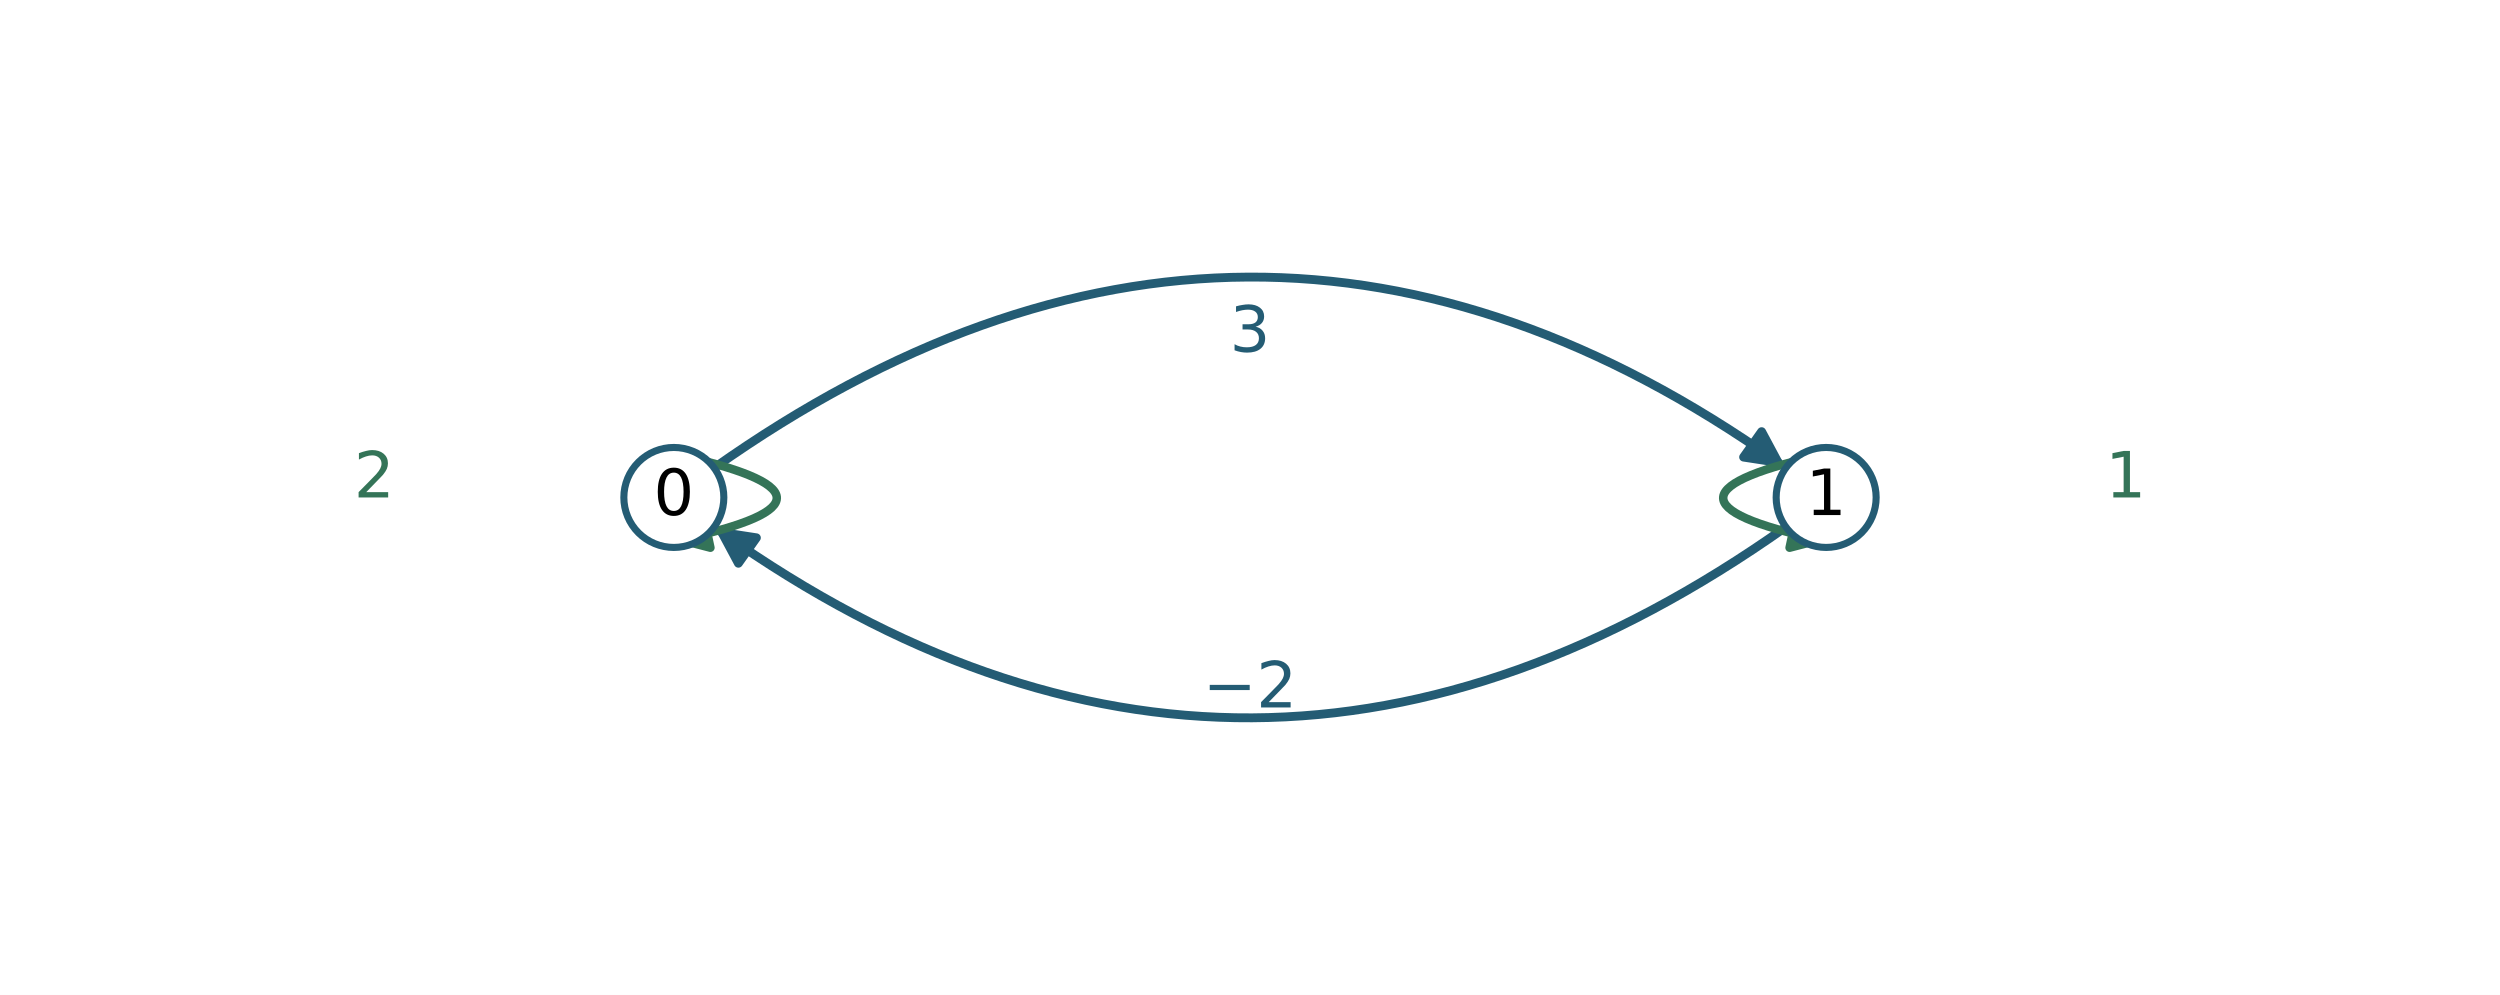
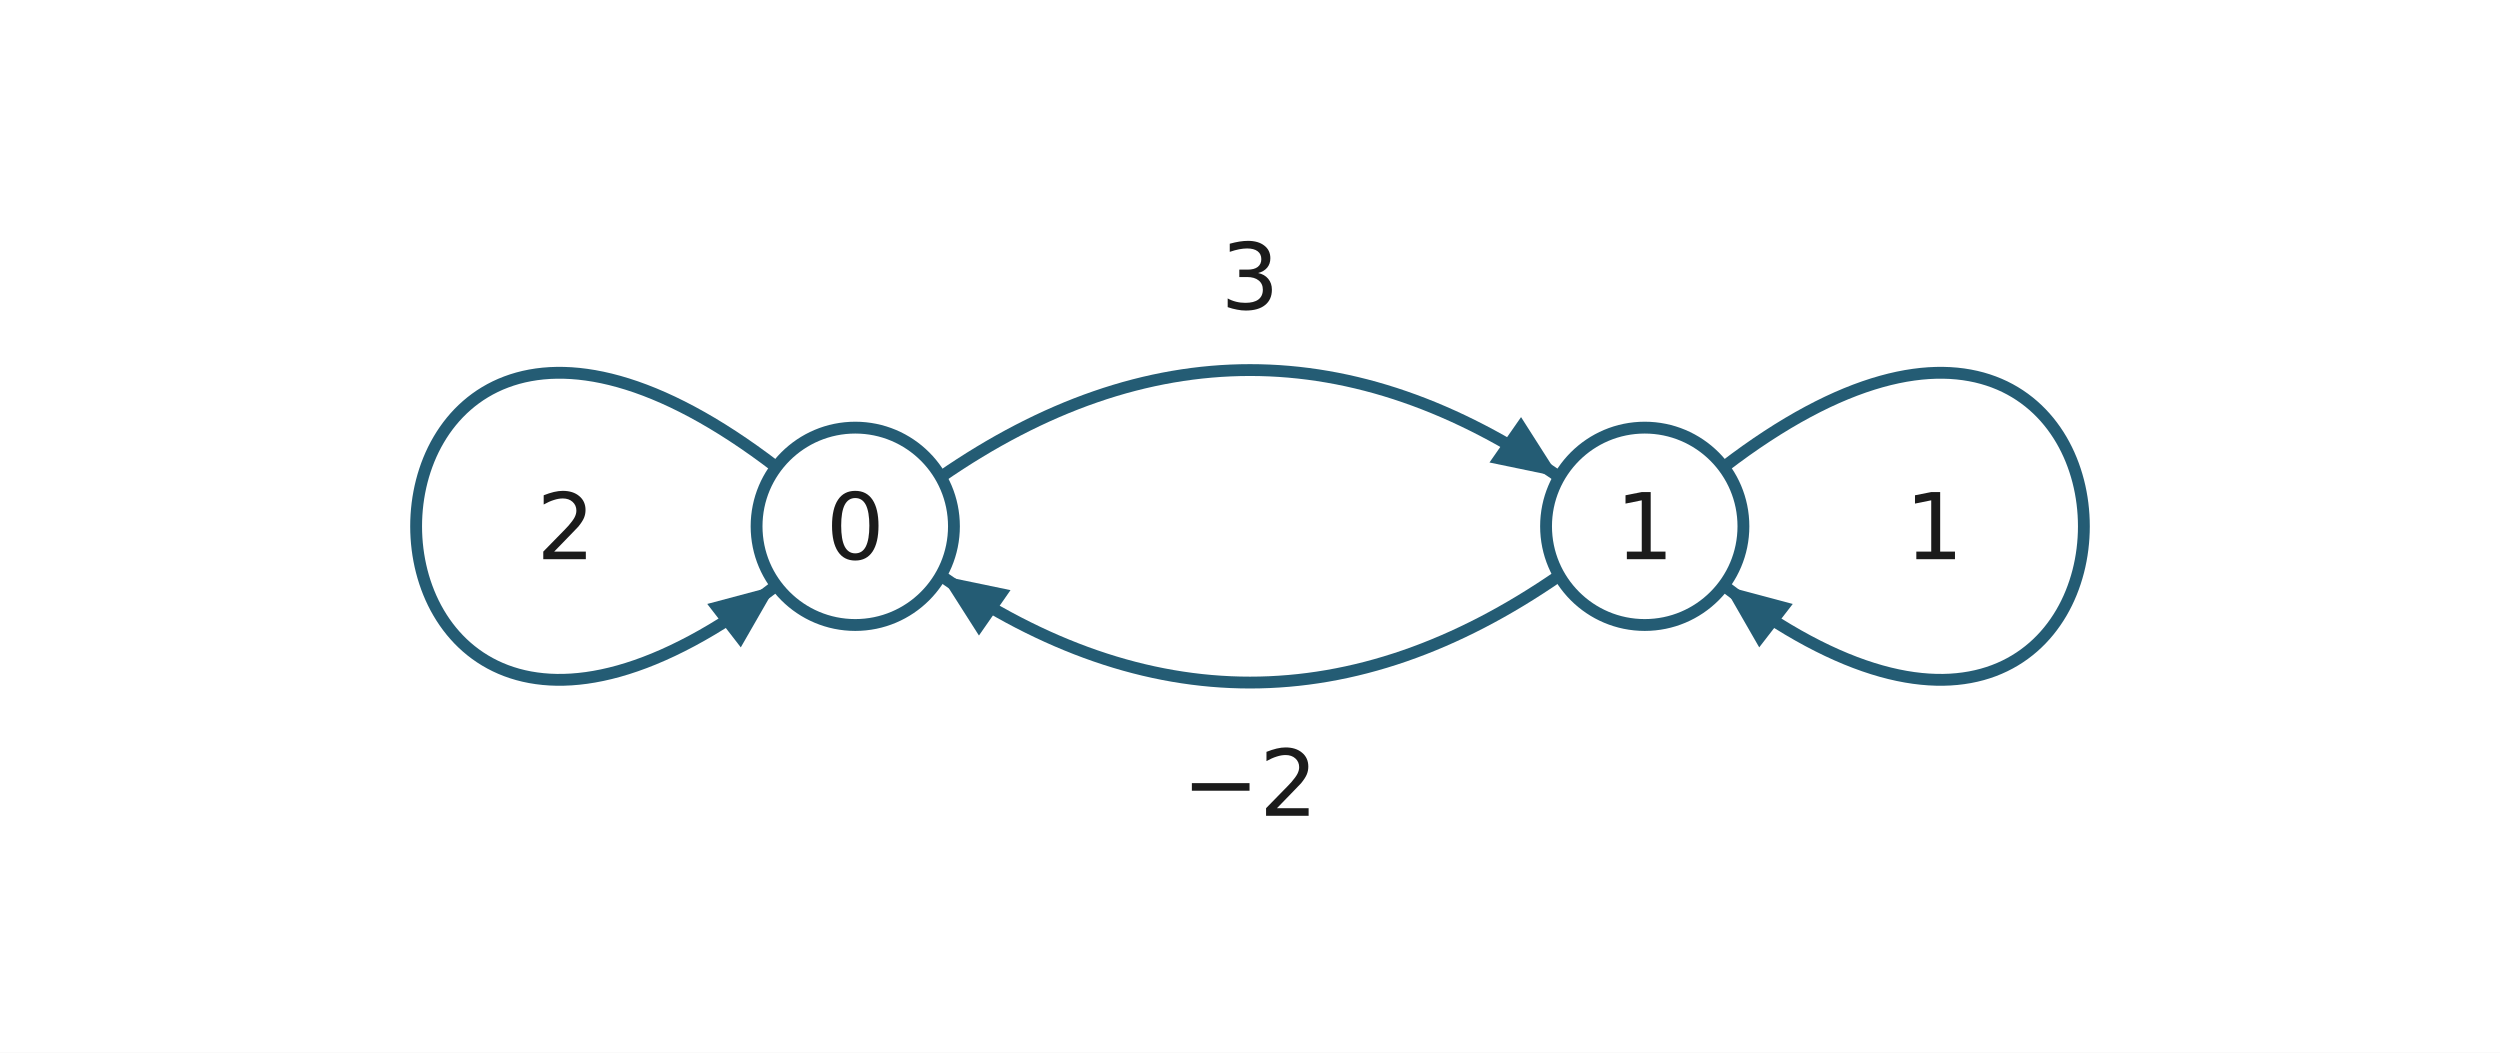
- <svg xmlns="http://www.w3.org/2000/svg" width="352.8pt" height="140.4pt" viewBox="0 0 352.8 140.4" version="1.1">
-   <defs>
-     <style type="text/css">*{stroke-linejoin: round; stroke-linecap: butt}</style>
-   </defs>
-   <g id="figure_1">
-     <g id="patch_1">
-       <path d="M 0 140.4 L 352.8 140.4 L 352.8 0 L 0 0 z " style="fill: #ffffff" />
-     </g>
-     <g id="axes_1">
-       <g id="patch_2">
-         <path d="M 100.738 66.059 Q 176.4 12.548 250.921 65.251 " clip-path="url(#p6793ba59fe)" style="fill: none; stroke: #245c74; stroke-width: 1.25; stroke-linecap: round" />
-         <path d="M 248.599 60.915 L 250.921 65.251 L 246.058 64.507 z " clip-path="url(#p6793ba59fe)" style="fill: #245c74; stroke: #245c74; stroke-width: 1.25; stroke-linecap: round" />
-       </g>
-       <g id="patch_3">
-         <path d="M 252.062 74.341 Q 176.4 127.852 101.879 75.149 " clip-path="url(#p6793ba59fe)" style="fill: none; stroke: #245c74; stroke-width: 1.25; stroke-linecap: round" />
-         <path d="M 104.201 79.485 L 101.879 75.149 L 106.742 75.893 z " clip-path="url(#p6793ba59fe)" style="fill: #245c74; stroke: #245c74; stroke-width: 1.25; stroke-linecap: round" />
-       </g>
-       <g id="patch_4">
-         <path d="M 94.61 63.951 Q 123.96 70.2 95.924 76.169 " clip-path="url(#p6793ba59fe)" style="fill: none; stroke: #347458; stroke-width: 1.2; stroke-linecap: round" />
-         <path d="M 100.253 77.293 L 95.924 76.169 L 99.42 73.38 z " clip-path="url(#p6793ba59fe)" style="fill: #347458; stroke: #347458; stroke-width: 1.2; stroke-linecap: round" />
-       </g>
-       <g id="patch_5">
-         <path d="M 258.19 63.951 Q 228.84 70.2 256.876 76.169 " clip-path="url(#p6793ba59fe)" style="fill: none; stroke: #347458; stroke-width: 1.2; stroke-linecap: round" />
-         <path d="M 253.38 73.38 L 256.876 76.169 L 252.547 77.293 z " clip-path="url(#p6793ba59fe)" style="fill: #347458; stroke: #347458; stroke-width: 1.2; stroke-linecap: round" />
-       </g>
-       <g id="text_1">
-         <text style="font-size: 9px; font-family: 'DejaVu Sans'; text-anchor: middle; fill: #347458" x="52.813" y="70.2" transform="rotate(-0 52.81288 70.2)">2</text>
-       </g>
-       <g id="text_2">
-         <g id="patch_6">
-           <path d="M 95.093 77.255 C 96.964 77.255 98.758 76.512 100.081 75.189 C 101.404 73.866 102.148 72.071 102.148 70.2 C 102.148 68.329 101.404 66.534 100.081 65.211 C 98.758 63.888 96.964 63.145 95.093 63.145 C 93.222 63.145 91.427 63.888 90.104 65.211 C 88.781 66.534 88.038 68.329 88.038 70.2 C 88.038 72.071 88.781 73.866 90.104 75.189 C 91.427 76.512 93.222 77.255 95.093 77.255 z " style="fill: #ffffff; stroke: #245c74; stroke-linejoin: miter" />
-         </g>
-         <text style="font-size: 9px; font-family: 'DejaVu Sans'; text-anchor: middle" x="95.093" y="72.683" transform="rotate(-0 95.09268 72.68344)">0</text>
-       </g>
-       <g id="text_3">
-         <text style="font-size: 9px; font-family: 'DejaVu Sans'; text-anchor: middle; fill: #347458" x="299.987" y="70.2" transform="rotate(-0 299.9871 70.2)">1</text>
-       </g>
-       <g id="text_4">
-         <g id="patch_7">
-           <path d="M 257.707 77.255 C 259.578 77.255 261.373 76.512 262.696 75.189 C 264.019 73.866 264.762 72.071 264.762 70.2 C 264.762 68.329 264.019 66.534 262.696 65.211 C 261.373 63.888 259.578 63.145 257.707 63.145 C 255.836 63.145 254.042 63.888 252.719 65.211 C 251.396 66.534 250.652 68.329 250.652 70.2 C 250.652 72.071 251.396 73.866 252.719 75.189 C 254.042 76.512 255.836 77.255 257.707 77.255 z " style="fill: #ffffff; stroke: #245c74; stroke-linejoin: miter" />
-         </g>
-         <text style="font-size: 9px; font-family: 'DejaVu Sans'; text-anchor: middle" x="257.707" y="72.683" transform="rotate(-0 257.7073 72.68344)">1</text>
-       </g>
-       <g id="text_5">
-         <text style="font-size: 9px; font-family: 'DejaVu Sans'; text-anchor: middle; fill: #245c74" x="176.4" y="49.637" transform="rotate(-0 176.4 49.6368)">3</text>
-       </g>
-       <g id="text_6">
-         <text style="font-size: 9px; font-family: 'DejaVu Sans'; text-anchor: middle; fill: #245c74" x="176.4" y="99.835" transform="rotate(-0 176.4 99.8352)">−2</text>
-       </g>
-     </g>
+ <svg xmlns="http://www.w3.org/2000/svg" viewBox="0 0 380 160" role="img" aria-label="Graphe d'adjacence : boucle de poids 2 en 0, boucle de poids 1 en 1, arc de 0 vers 1 de poids 3, arc de 1 vers 0 de poids −2">
+   <rect width="380" height="160" fill="#ffffff" />
+   <g fill="none" stroke="#245c74" stroke-width="1.8">
+     <path d="M143,72.5 Q190,40 237,72.5" />
+     <path d="M237,87.5 Q190,120 143,87.5" />
+     <path d="M118,71 C45,15 45,145 118,89" />
+     <path d="M262,71 C335,15 335,145 262,89" />
  </g>
-   <defs>
-     <clipPath id="p6793ba59fe">
-       <rect x="9.72" y="9.72" width="333.36" height="120.96" />
-     </clipPath>
-   </defs>
+   <polygon points="237.0,72.5 226.4,70.3 231.2,63.4" fill="#245c74" />
+   <polygon points="143.0,87.5 153.6,89.7 148.8,96.6" fill="#245c74" />
+   <polygon points="118.0,89.0 112.6,98.4 107.5,91.8" fill="#245c74" />
+   <polygon points="262.0,89.0 272.5,91.8 267.4,98.4" fill="#245c74" />
+   <g fill="#ffffff" stroke="#245c74" stroke-width="1.8">
+     <circle cx="130" cy="80" r="15" />
+     <circle cx="250" cy="80" r="15" />
+   </g>
+   <g font-family="DejaVu Sans, Arial, sans-serif" font-size="14" text-anchor="middle" fill="#1b1b1b">
+     <text x="130" y="85">0</text>
+     <text x="250" y="85">1</text>
+     <text x="190" y="47">3</text>
+     <text x="190" y="124">−2</text>
+     <text x="86" y="85">2</text>
+     <text x="294" y="85">1</text>
+   </g>
</svg>
